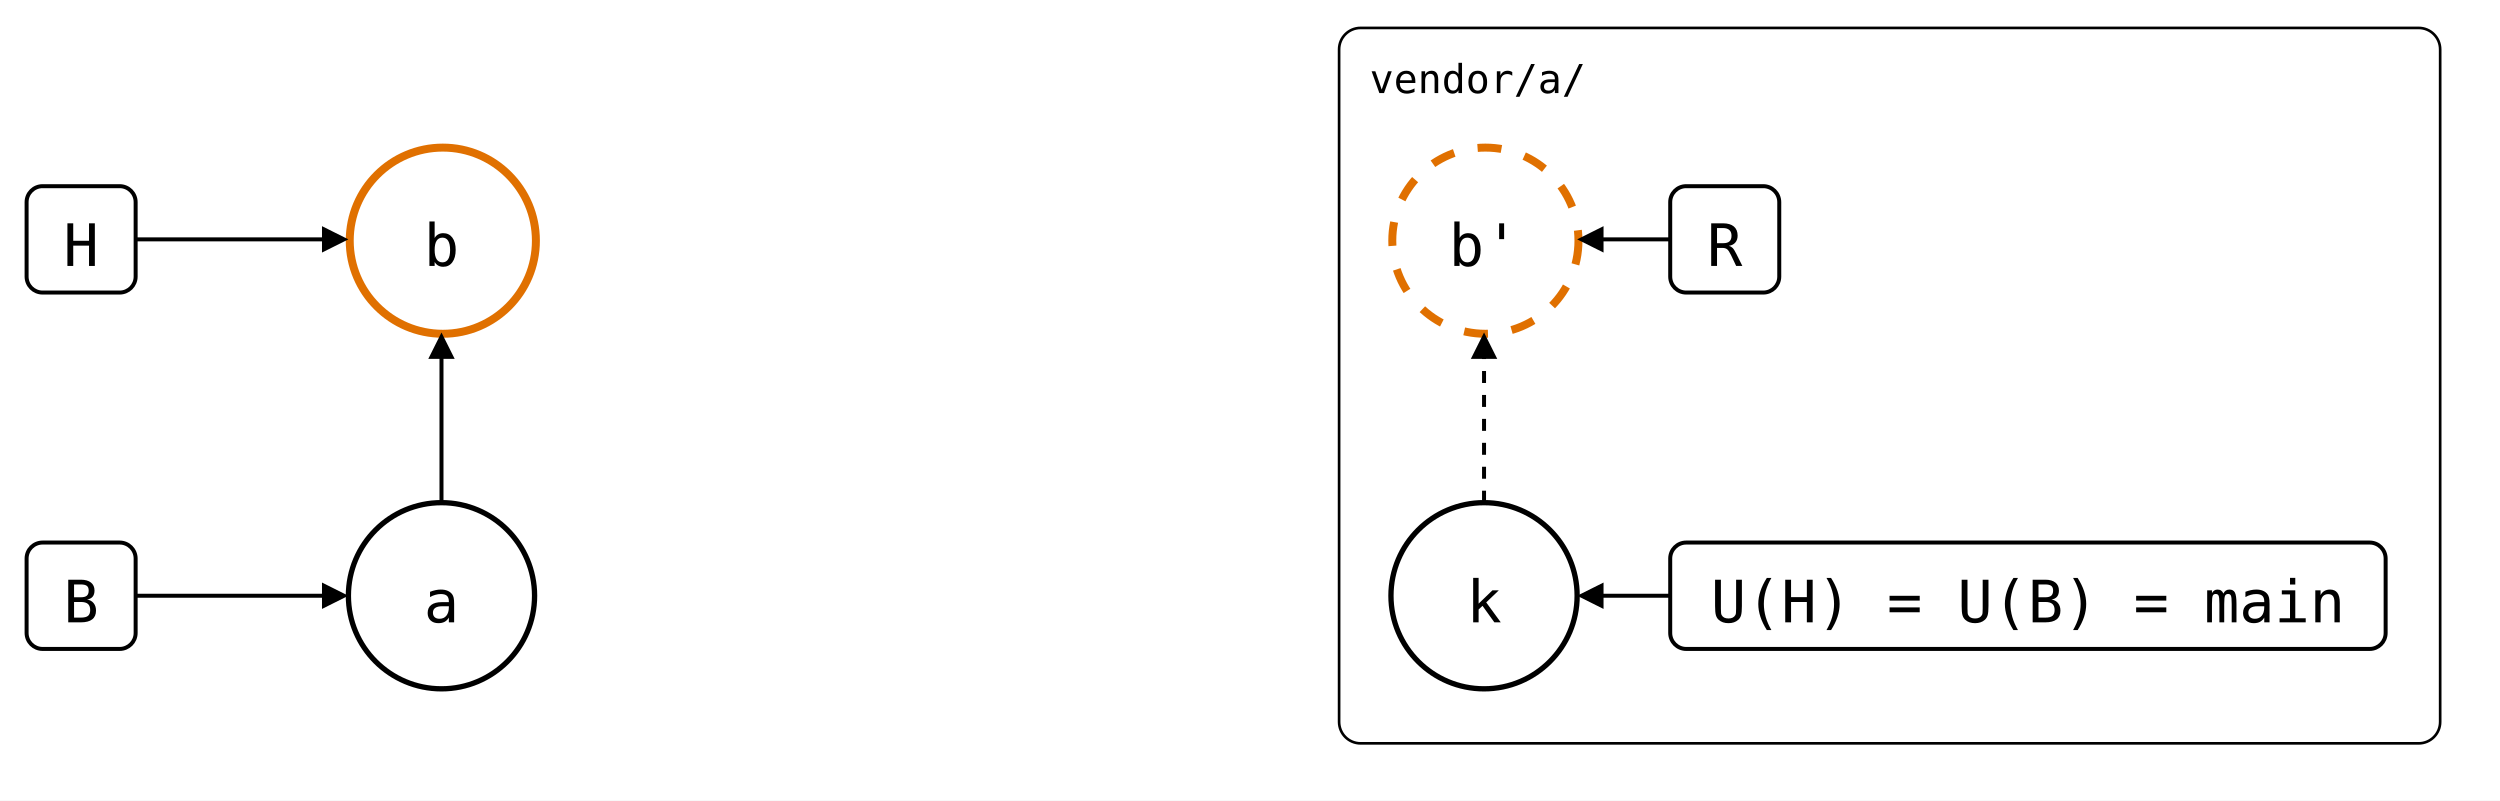
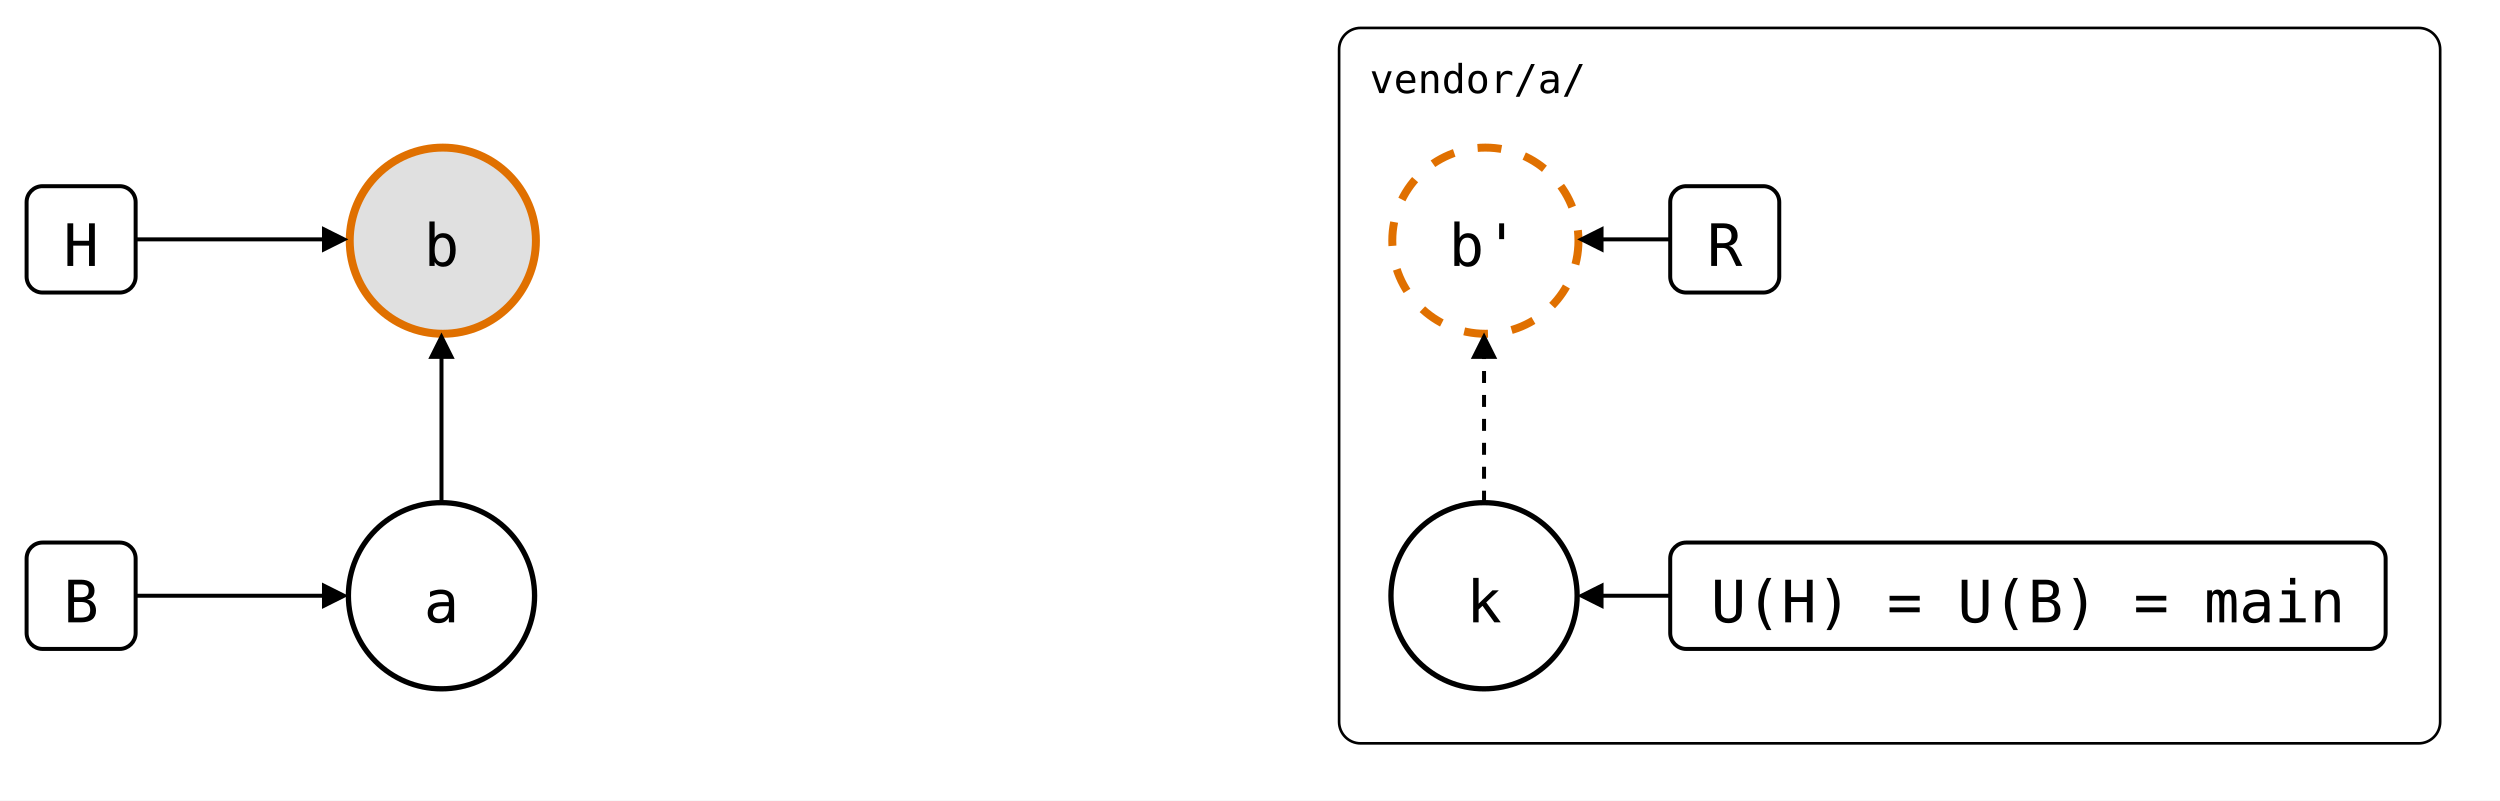
- <svg xmlns="http://www.w3.org/2000/svg" style="background: #ffffff; background-color: light-dark(#ffffff, #121212); color-scheme: light dark;" version="1.1" width="940px" height="301px" viewBox="0 0 940 301" id="ge-svg-GV6B4ZZPb52cPJU27f3Y" content="&lt;mxfile host=&quot;Electron&quot;&gt;&#10;  &lt;diagram name=&quot;feature-branch-from-main&quot; id=&quot;feature-branch-from-main&quot;&gt;&#10;    &lt;mxGraphModel grid=&quot;0&quot; gridSize=&quot;10&quot; guides=&quot;1&quot; tooltips=&quot;1&quot; connect=&quot;1&quot; arrows=&quot;1&quot; fold=&quot;0&quot; page=&quot;0&quot; pageScale=&quot;1&quot; pageWidth=&quot;850&quot; pageHeight=&quot;1100&quot; background=&quot;#ffffff&quot; math=&quot;0&quot; shadow=&quot;0&quot;&gt;&#10;      &lt;root&gt;&#10;        &lt;mxCell id=&quot;0&quot; /&gt;&#10;        &lt;mxCell id=&quot;1&quot; parent=&quot;0&quot; /&gt;&#10;        &lt;mxCell id=&quot;lane&quot; parent=&quot;1&quot; style=&quot;rounded=1;arcSize=3;fillColor=none;strokeWidth=1;fontSize=15;verticalAlign=top;align=left;spacingLeft=10;spacingTop=4;fontFamily=Roboto Mono,monospace;&quot; value=&quot;vendor/a/&quot; vertex=&quot;1&quot;&gt;&#10;          &lt;mxGeometry height=&quot;269&quot; width=&quot;414&quot; x=&quot;601&quot; y=&quot;29&quot; as=&quot;geometry&quot; /&gt;&#10;        &lt;/mxCell&gt;&#10;        &lt;mxCell id=&quot;a&quot; parent=&quot;1&quot; style=&quot;ellipse;aspect=fixed;strokeWidth=2;fontSize=22;fontFamily=Roboto Mono,monospace;&quot; value=&quot;a&quot; vertex=&quot;1&quot;&gt;&#10;          &lt;mxGeometry height=&quot;70&quot; width=&quot;70&quot; x=&quot;229&quot; y=&quot;208&quot; as=&quot;geometry&quot; /&gt;&#10;        &lt;/mxCell&gt;&#10;        &lt;mxCell id=&quot;b&quot; parent=&quot;1&quot; style=&quot;ellipse;aspect=fixed;fontSize=22;fontFamily=Roboto Mono,monospace;strokeColor=#E07000;strokeWidth=3;&quot; value=&quot;b&quot; vertex=&quot;1&quot;&gt;&#10;          &lt;mxGeometry height=&quot;70&quot; width=&quot;70&quot; x=&quot;229&quot; y=&quot;74&quot; as=&quot;geometry&quot; /&gt;&#10;        &lt;/mxCell&gt;&#10;        &lt;mxCell id=&quot;k&quot; parent=&quot;1&quot; style=&quot;ellipse;aspect=fixed;strokeWidth=2;fontSize=22;fontFamily=Roboto Mono,monospace;&quot; value=&quot;k&quot; vertex=&quot;1&quot;&gt;&#10;          &lt;mxGeometry height=&quot;70&quot; width=&quot;70&quot; x=&quot;621&quot; y=&quot;208&quot; as=&quot;geometry&quot; /&gt;&#10;        &lt;/mxCell&gt;&#10;        &lt;mxCell id=&quot;b_&quot; parent=&quot;1&quot; style=&quot;ellipse;aspect=fixed;fontSize=22;fontFamily=Roboto Mono,monospace;dashed=1;strokeColor=#E07000;strokeWidth=3;&quot; value=&quot;b&amp;#39;&quot; vertex=&quot;1&quot;&gt;&#10;          &lt;mxGeometry height=&quot;70&quot; width=&quot;70&quot; x=&quot;621&quot; y=&quot;74&quot; as=&quot;geometry&quot; /&gt;&#10;        &lt;/mxCell&gt;&#10;        &lt;mxCell id=&quot;box0&quot; parent=&quot;1&quot; style=&quot;rounded=1;strokeWidth=1.5;fontSize=22;fontFamily=Roboto Mono,monospace;&quot; value=&quot;H&quot; vertex=&quot;1&quot;&gt;&#10;          &lt;mxGeometry height=&quot;40&quot; width=&quot;41&quot; x=&quot;108&quot; y=&quot;89&quot; as=&quot;geometry&quot; /&gt;&#10;        &lt;/mxCell&gt;&#10;        &lt;mxCell id=&quot;e0&quot; edge=&quot;1&quot; parent=&quot;1&quot; source=&quot;box0&quot; style=&quot;endArrow=block;endFill=1;html=1;strokeWidth=1.5;rounded=0;&quot; target=&quot;b&quot;&gt;&#10;          &lt;mxGeometry relative=&quot;1&quot; as=&quot;geometry&quot; /&gt;&#10;        &lt;/mxCell&gt;&#10;        &lt;mxCell id=&quot;box1&quot; parent=&quot;1&quot; style=&quot;rounded=1;strokeWidth=1.5;fontSize=22;fontFamily=Roboto Mono,monospace;&quot; value=&quot;B&quot; vertex=&quot;1&quot;&gt;&#10;          &lt;mxGeometry height=&quot;40&quot; width=&quot;41&quot; x=&quot;108&quot; y=&quot;223&quot; as=&quot;geometry&quot; /&gt;&#10;        &lt;/mxCell&gt;&#10;        &lt;mxCell id=&quot;e1&quot; edge=&quot;1&quot; parent=&quot;1&quot; source=&quot;box1&quot; style=&quot;endArrow=block;endFill=1;html=1;strokeWidth=1.5;rounded=0;&quot; target=&quot;a&quot;&gt;&#10;          &lt;mxGeometry relative=&quot;1&quot; as=&quot;geometry&quot; /&gt;&#10;        &lt;/mxCell&gt;&#10;        &lt;mxCell id=&quot;box2&quot; parent=&quot;1&quot; style=&quot;rounded=1;strokeWidth=1.5;fontSize=22;fontFamily=Roboto Mono,monospace;&quot; value=&quot;U(H) = U(B) = main&quot; vertex=&quot;1&quot;&gt;&#10;          &lt;mxGeometry height=&quot;40&quot; width=&quot;269&quot; x=&quot;726&quot; y=&quot;223&quot; as=&quot;geometry&quot; /&gt;&#10;        &lt;/mxCell&gt;&#10;        &lt;mxCell id=&quot;e2&quot; edge=&quot;1&quot; parent=&quot;1&quot; source=&quot;box2&quot; style=&quot;endArrow=block;endFill=1;html=1;strokeWidth=1.5;rounded=0;&quot; target=&quot;k&quot;&gt;&#10;          &lt;mxGeometry relative=&quot;1&quot; as=&quot;geometry&quot; /&gt;&#10;        &lt;/mxCell&gt;&#10;        &lt;mxCell id=&quot;box3&quot; parent=&quot;1&quot; style=&quot;rounded=1;strokeWidth=1.5;fontSize=22;fontFamily=Roboto Mono,monospace;&quot; value=&quot;R&quot; vertex=&quot;1&quot;&gt;&#10;          &lt;mxGeometry height=&quot;40&quot; width=&quot;41&quot; x=&quot;726&quot; y=&quot;89&quot; as=&quot;geometry&quot; /&gt;&#10;        &lt;/mxCell&gt;&#10;        &lt;mxCell id=&quot;e3&quot; edge=&quot;1&quot; parent=&quot;1&quot; source=&quot;box3&quot; style=&quot;endArrow=block;endFill=1;html=1;strokeWidth=1.5;rounded=0;&quot; target=&quot;b_&quot;&gt;&#10;          &lt;mxGeometry relative=&quot;1&quot; as=&quot;geometry&quot; /&gt;&#10;        &lt;/mxCell&gt;&#10;        &lt;mxCell id=&quot;e4&quot; edge=&quot;1&quot; parent=&quot;1&quot; source=&quot;a&quot; style=&quot;endArrow=block;endFill=1;html=1;strokeWidth=1.5;rounded=0;&quot; target=&quot;b&quot;&gt;&#10;          &lt;mxGeometry relative=&quot;1&quot; as=&quot;geometry&quot; /&gt;&#10;        &lt;/mxCell&gt;&#10;        &lt;mxCell id=&quot;e5&quot; edge=&quot;1&quot; parent=&quot;1&quot; source=&quot;k&quot; style=&quot;endArrow=block;endFill=1;html=1;strokeWidth=1.5;rounded=0;dashed=1;&quot; target=&quot;b_&quot;&gt;&#10;          &lt;mxGeometry relative=&quot;1&quot; as=&quot;geometry&quot; /&gt;&#10;        &lt;/mxCell&gt;&#10;      &lt;/root&gt;&#10;    &lt;/mxGraphModel&gt;&#10;  &lt;/diagram&gt;&#10;&lt;/mxfile&gt;&#10;">
-   <style type="text/css">@supports (color: light-dark(#000, #fff)) { #ge-svg-GV6B4ZZPb52cPJU27f3Y { --ge-adaptive-bg: light-dark(#ffffff, var(--ge-dark-color, #121212)); } }</style>
+ <svg xmlns="http://www.w3.org/2000/svg" style="background: #ffffff; background-color: light-dark(#ffffff, #121212); color-scheme: light dark;" version="1.1" width="940px" height="301px" viewBox="0 0 940 301" id="ge-svg-mZQeLUHH4OooRonb5pEq" content="&lt;mxfile host=&quot;Electron&quot;&gt;&#10;  &lt;diagram name=&quot;feature-branch-from-main&quot; id=&quot;feature-branch-from-main&quot;&gt;&#10;    &lt;mxGraphModel grid=&quot;0&quot; gridSize=&quot;10&quot; guides=&quot;1&quot; tooltips=&quot;1&quot; connect=&quot;1&quot; arrows=&quot;1&quot; fold=&quot;0&quot; page=&quot;0&quot; pageScale=&quot;1&quot; pageWidth=&quot;850&quot; pageHeight=&quot;1100&quot; background=&quot;#ffffff&quot; math=&quot;0&quot; shadow=&quot;0&quot;&gt;&#10;      &lt;root&gt;&#10;        &lt;mxCell id=&quot;0&quot; /&gt;&#10;        &lt;mxCell id=&quot;1&quot; parent=&quot;0&quot; /&gt;&#10;        &lt;mxCell id=&quot;lane&quot; parent=&quot;1&quot; style=&quot;rounded=1;arcSize=3;fillColor=none;strokeWidth=1;fontSize=15;verticalAlign=top;align=left;spacingLeft=10;spacingTop=4;fontFamily=Roboto Mono,monospace;&quot; value=&quot;vendor/a/&quot; vertex=&quot;1&quot;&gt;&#10;          &lt;mxGeometry height=&quot;269&quot; width=&quot;414&quot; x=&quot;601&quot; y=&quot;29&quot; as=&quot;geometry&quot; /&gt;&#10;        &lt;/mxCell&gt;&#10;        &lt;mxCell id=&quot;a&quot; parent=&quot;1&quot; style=&quot;ellipse;aspect=fixed;strokeWidth=2;fontSize=22;fontFamily=Roboto Mono,monospace;&quot; value=&quot;a&quot; vertex=&quot;1&quot;&gt;&#10;          &lt;mxGeometry height=&quot;70&quot; width=&quot;70&quot; x=&quot;229&quot; y=&quot;208&quot; as=&quot;geometry&quot; /&gt;&#10;        &lt;/mxCell&gt;&#10;        &lt;mxCell id=&quot;b&quot; parent=&quot;1&quot; style=&quot;ellipse;aspect=fixed;fontSize=22;fontFamily=Roboto Mono,monospace;fillColor=#E0E0E0;strokeColor=#E07000;strokeWidth=3;&quot; value=&quot;b&quot; vertex=&quot;1&quot;&gt;&#10;          &lt;mxGeometry height=&quot;70&quot; width=&quot;70&quot; x=&quot;229&quot; y=&quot;74&quot; as=&quot;geometry&quot; /&gt;&#10;        &lt;/mxCell&gt;&#10;        &lt;mxCell id=&quot;k&quot; parent=&quot;1&quot; style=&quot;ellipse;aspect=fixed;strokeWidth=2;fontSize=22;fontFamily=Roboto Mono,monospace;&quot; value=&quot;k&quot; vertex=&quot;1&quot;&gt;&#10;          &lt;mxGeometry height=&quot;70&quot; width=&quot;70&quot; x=&quot;621&quot; y=&quot;208&quot; as=&quot;geometry&quot; /&gt;&#10;        &lt;/mxCell&gt;&#10;        &lt;mxCell id=&quot;b_&quot; parent=&quot;1&quot; style=&quot;ellipse;aspect=fixed;fontSize=22;fontFamily=Roboto Mono,monospace;dashed=1;strokeColor=#E07000;strokeWidth=3;&quot; value=&quot;b&amp;#39;&quot; vertex=&quot;1&quot;&gt;&#10;          &lt;mxGeometry height=&quot;70&quot; width=&quot;70&quot; x=&quot;621&quot; y=&quot;74&quot; as=&quot;geometry&quot; /&gt;&#10;        &lt;/mxCell&gt;&#10;        &lt;mxCell id=&quot;box0&quot; parent=&quot;1&quot; style=&quot;rounded=1;strokeWidth=1.5;fontSize=22;fontFamily=Roboto Mono,monospace;&quot; value=&quot;H&quot; vertex=&quot;1&quot;&gt;&#10;          &lt;mxGeometry height=&quot;40&quot; width=&quot;41&quot; x=&quot;108&quot; y=&quot;89&quot; as=&quot;geometry&quot; /&gt;&#10;        &lt;/mxCell&gt;&#10;        &lt;mxCell id=&quot;e0&quot; edge=&quot;1&quot; parent=&quot;1&quot; source=&quot;box0&quot; style=&quot;endArrow=block;endFill=1;html=1;strokeWidth=1.5;rounded=0;&quot; target=&quot;b&quot;&gt;&#10;          &lt;mxGeometry relative=&quot;1&quot; as=&quot;geometry&quot; /&gt;&#10;        &lt;/mxCell&gt;&#10;        &lt;mxCell id=&quot;box1&quot; parent=&quot;1&quot; style=&quot;rounded=1;strokeWidth=1.5;fontSize=22;fontFamily=Roboto Mono,monospace;&quot; value=&quot;B&quot; vertex=&quot;1&quot;&gt;&#10;          &lt;mxGeometry height=&quot;40&quot; width=&quot;41&quot; x=&quot;108&quot; y=&quot;223&quot; as=&quot;geometry&quot; /&gt;&#10;        &lt;/mxCell&gt;&#10;        &lt;mxCell id=&quot;e1&quot; edge=&quot;1&quot; parent=&quot;1&quot; source=&quot;box1&quot; style=&quot;endArrow=block;endFill=1;html=1;strokeWidth=1.5;rounded=0;&quot; target=&quot;a&quot;&gt;&#10;          &lt;mxGeometry relative=&quot;1&quot; as=&quot;geometry&quot; /&gt;&#10;        &lt;/mxCell&gt;&#10;        &lt;mxCell id=&quot;box2&quot; parent=&quot;1&quot; style=&quot;rounded=1;strokeWidth=1.5;fontSize=22;fontFamily=Roboto Mono,monospace;&quot; value=&quot;U(H) = U(B) = main&quot; vertex=&quot;1&quot;&gt;&#10;          &lt;mxGeometry height=&quot;40&quot; width=&quot;269&quot; x=&quot;726&quot; y=&quot;223&quot; as=&quot;geometry&quot; /&gt;&#10;        &lt;/mxCell&gt;&#10;        &lt;mxCell id=&quot;e2&quot; edge=&quot;1&quot; parent=&quot;1&quot; source=&quot;box2&quot; style=&quot;endArrow=block;endFill=1;html=1;strokeWidth=1.5;rounded=0;&quot; target=&quot;k&quot;&gt;&#10;          &lt;mxGeometry relative=&quot;1&quot; as=&quot;geometry&quot; /&gt;&#10;        &lt;/mxCell&gt;&#10;        &lt;mxCell id=&quot;box3&quot; parent=&quot;1&quot; style=&quot;rounded=1;strokeWidth=1.5;fontSize=22;fontFamily=Roboto Mono,monospace;&quot; value=&quot;R&quot; vertex=&quot;1&quot;&gt;&#10;          &lt;mxGeometry height=&quot;40&quot; width=&quot;41&quot; x=&quot;726&quot; y=&quot;89&quot; as=&quot;geometry&quot; /&gt;&#10;        &lt;/mxCell&gt;&#10;        &lt;mxCell id=&quot;e3&quot; edge=&quot;1&quot; parent=&quot;1&quot; source=&quot;box3&quot; style=&quot;endArrow=block;endFill=1;html=1;strokeWidth=1.5;rounded=0;&quot; target=&quot;b_&quot;&gt;&#10;          &lt;mxGeometry relative=&quot;1&quot; as=&quot;geometry&quot; /&gt;&#10;        &lt;/mxCell&gt;&#10;        &lt;mxCell id=&quot;e4&quot; edge=&quot;1&quot; parent=&quot;1&quot; source=&quot;a&quot; style=&quot;endArrow=block;endFill=1;html=1;strokeWidth=1.5;rounded=0;&quot; target=&quot;b&quot;&gt;&#10;          &lt;mxGeometry relative=&quot;1&quot; as=&quot;geometry&quot; /&gt;&#10;        &lt;/mxCell&gt;&#10;        &lt;mxCell id=&quot;e5&quot; edge=&quot;1&quot; parent=&quot;1&quot; source=&quot;k&quot; style=&quot;endArrow=block;endFill=1;html=1;strokeWidth=1.5;rounded=0;dashed=1;&quot; target=&quot;b_&quot;&gt;&#10;          &lt;mxGeometry relative=&quot;1&quot; as=&quot;geometry&quot; /&gt;&#10;        &lt;/mxCell&gt;&#10;      &lt;/root&gt;&#10;    &lt;/mxGraphModel&gt;&#10;  &lt;/diagram&gt;&#10;&lt;/mxfile&gt;&#10;">
+   <style type="text/css">@supports (color: light-dark(#000, #fff)) { #ge-svg-mZQeLUHH4OooRonb5pEq { --ge-adaptive-bg: light-dark(#ffffff, var(--ge-dark-color, #121212)); } }</style>
  <defs />
  <rect fill="#ffffff" width="100%" height="100%" x="0" y="0" style="fill: light-dark(rgb(255, 255, 255), rgb(18, 18, 18));" />
  <g>
    <g data-cell-id="0">
      <g data-cell-id="1">
        <g data-cell-id="lane">
          <g transform="translate(0.5,0.5)">
            <rect x="503" y="10" width="414" height="269" rx="8.07" ry="8.07" fill="none" stroke="#000000" pointer-events="all" style="stroke: light-dark(rgb(0, 0, 0), rgb(255, 255, 255));" />
          </g>
          <g>
            <g fill="#000000" font-family="'Roboto Mono', monospace" text-anchor="start" font-size="15px" style="fill: light-dark(rgb(0, 0, 0), rgb(255, 255, 255));">
              <text x="515" y="35">vendor/a/</text>
            </g>
          </g>
        </g>
        <g data-cell-id="a">
          <g>
            <ellipse cx="166" cy="224" rx="35" ry="35" fill="#ffffff" stroke="#000000" stroke-width="2" pointer-events="all" style="fill: var(--ge-adaptive-bg, #ffffff); stroke: light-dark(rgb(0, 0, 0), rgb(255, 255, 255));" />
          </g>
          <g>
            <g fill="#000000" font-family="'Roboto Mono', monospace" text-anchor="middle" font-size="22px" style="fill: light-dark(rgb(0, 0, 0), rgb(255, 255, 255));">
              <text x="166" y="234">a</text>
            </g>
          </g>
        </g>
        <g data-cell-id="b">
          <g transform="translate(0.5,0.5)">
-             <ellipse cx="166" cy="90" rx="35" ry="35" fill="#ffffff" stroke="#e07000" stroke-width="3" pointer-events="all" style="fill: var(--ge-adaptive-bg, #ffffff); stroke: light-dark(rgb(224, 112, 0), rgb(210, 114, 18));" />
+             <ellipse cx="166" cy="90" rx="35" ry="35" fill="#e0e0e0" stroke="#e07000" stroke-width="3" pointer-events="all" style="fill: light-dark(rgb(224, 224, 224), rgb(45, 45, 45)); stroke: light-dark(rgb(224, 112, 0), rgb(210, 114, 18));" />
          </g>
          <g>
            <g fill="#000000" font-family="'Roboto Mono', monospace" text-anchor="middle" font-size="22px" style="fill: light-dark(rgb(0, 0, 0), rgb(255, 255, 255));">
              <text x="166" y="100">b</text>
            </g>
          </g>
        </g>
        <g data-cell-id="k">
          <g>
            <ellipse cx="558" cy="224" rx="35" ry="35" fill="#ffffff" stroke="#000000" stroke-width="2" pointer-events="all" style="fill: var(--ge-adaptive-bg, #ffffff); stroke: light-dark(rgb(0, 0, 0), rgb(255, 255, 255));" />
          </g>
          <g>
            <g fill="#000000" font-family="'Roboto Mono', monospace" text-anchor="middle" font-size="22px" style="fill: light-dark(rgb(0, 0, 0), rgb(255, 255, 255));">
              <text x="558" y="234">k</text>
            </g>
          </g>
        </g>
        <g data-cell-id="b_">
          <g transform="translate(0.5,0.5)">
            <ellipse cx="558" cy="90" rx="35" ry="35" fill="#ffffff" stroke="#e07000" stroke-width="3" stroke-dasharray="9 9" pointer-events="all" style="fill: var(--ge-adaptive-bg, #ffffff); stroke: light-dark(rgb(224, 112, 0), rgb(210, 114, 18));" />
          </g>
          <g>
            <g fill="#000000" font-family="'Roboto Mono', monospace" text-anchor="middle" font-size="22px" style="fill: light-dark(rgb(0, 0, 0), rgb(255, 255, 255));">
              <text x="558" y="100">b'</text>
            </g>
          </g>
        </g>
        <g data-cell-id="box0">
          <g>
            <rect x="10" y="70" width="41" height="40" rx="6" ry="6" fill="#ffffff" stroke="#000000" stroke-width="1.5" pointer-events="all" style="fill: var(--ge-adaptive-bg, #ffffff); stroke: light-dark(rgb(0, 0, 0), rgb(255, 255, 255));" />
          </g>
          <g>
            <g fill="#000000" font-family="'Roboto Mono', monospace" text-anchor="middle" font-size="22px" style="fill: light-dark(rgb(0, 0, 0), rgb(255, 255, 255));">
              <text x="30.5" y="100">H</text>
            </g>
          </g>
        </g>
        <g data-cell-id="e0">
          <g>
            <path d="M 51 90 L 121.82 90" fill="none" stroke="#000000" stroke-width="1.5" stroke-miterlimit="10" pointer-events="stroke" style="stroke: light-dark(rgb(0, 0, 0), rgb(255, 255, 255));" />
            <path d="M 129.32 90 L 121.82 93.75 L 121.82 86.25 Z" fill="#000000" stroke="#000000" stroke-width="1.5" stroke-miterlimit="10" pointer-events="all" style="fill: light-dark(rgb(0, 0, 0), rgb(255, 255, 255)); stroke: light-dark(rgb(0, 0, 0), rgb(255, 255, 255));" />
          </g>
        </g>
        <g data-cell-id="box1">
          <g>
            <rect x="10" y="204" width="41" height="40" rx="6" ry="6" fill="#ffffff" stroke="#000000" stroke-width="1.5" pointer-events="all" style="fill: var(--ge-adaptive-bg, #ffffff); stroke: light-dark(rgb(0, 0, 0), rgb(255, 255, 255));" />
          </g>
          <g>
            <g fill="#000000" font-family="'Roboto Mono', monospace" text-anchor="middle" font-size="22px" style="fill: light-dark(rgb(0, 0, 0), rgb(255, 255, 255));">
              <text x="30.5" y="234">B</text>
            </g>
          </g>
        </g>
        <g data-cell-id="e1">
          <g>
            <path d="M 51 224 L 121.82 224" fill="none" stroke="#000000" stroke-width="1.5" stroke-miterlimit="10" pointer-events="stroke" style="stroke: light-dark(rgb(0, 0, 0), rgb(255, 255, 255));" />
            <path d="M 129.32 224 L 121.82 227.75 L 121.82 220.25 Z" fill="#000000" stroke="#000000" stroke-width="1.5" stroke-miterlimit="10" pointer-events="all" style="fill: light-dark(rgb(0, 0, 0), rgb(255, 255, 255)); stroke: light-dark(rgb(0, 0, 0), rgb(255, 255, 255));" />
          </g>
        </g>
        <g data-cell-id="box2">
          <g>
            <rect x="628" y="204" width="269" height="40" rx="6" ry="6" fill="#ffffff" stroke="#000000" stroke-width="1.5" pointer-events="all" style="fill: var(--ge-adaptive-bg, #ffffff); stroke: light-dark(rgb(0, 0, 0), rgb(255, 255, 255));" />
          </g>
          <g>
            <g fill="#000000" font-family="'Roboto Mono', monospace" text-anchor="middle" font-size="22px" style="fill: light-dark(rgb(0, 0, 0), rgb(255, 255, 255));">
              <text x="762.5" y="234">U(H) = U(B) = main</text>
            </g>
          </g>
        </g>
        <g data-cell-id="e2">
          <g>
            <path d="M 628 224 L 602.18 224" fill="none" stroke="#000000" stroke-width="1.5" stroke-miterlimit="10" pointer-events="stroke" style="stroke: light-dark(rgb(0, 0, 0), rgb(255, 255, 255));" />
            <path d="M 594.68 224 L 602.18 220.25 L 602.18 227.75 Z" fill="#000000" stroke="#000000" stroke-width="1.5" stroke-miterlimit="10" pointer-events="all" style="fill: light-dark(rgb(0, 0, 0), rgb(255, 255, 255)); stroke: light-dark(rgb(0, 0, 0), rgb(255, 255, 255));" />
          </g>
        </g>
        <g data-cell-id="box3">
          <g>
            <rect x="628" y="70" width="41" height="40" rx="6" ry="6" fill="#ffffff" stroke="#000000" stroke-width="1.5" pointer-events="all" style="fill: var(--ge-adaptive-bg, #ffffff); stroke: light-dark(rgb(0, 0, 0), rgb(255, 255, 255));" />
          </g>
          <g>
            <g fill="#000000" font-family="'Roboto Mono', monospace" text-anchor="middle" font-size="22px" style="fill: light-dark(rgb(0, 0, 0), rgb(255, 255, 255));">
              <text x="648.5" y="100">R</text>
            </g>
          </g>
        </g>
        <g data-cell-id="e3">
          <g>
            <path d="M 628 90 L 602.18 90" fill="none" stroke="#000000" stroke-width="1.5" stroke-miterlimit="10" pointer-events="stroke" style="stroke: light-dark(rgb(0, 0, 0), rgb(255, 255, 255));" />
            <path d="M 594.68 90 L 602.18 86.25 L 602.18 93.75 Z" fill="#000000" stroke="#000000" stroke-width="1.5" stroke-miterlimit="10" pointer-events="all" style="fill: light-dark(rgb(0, 0, 0), rgb(255, 255, 255)); stroke: light-dark(rgb(0, 0, 0), rgb(255, 255, 255));" />
          </g>
        </g>
        <g data-cell-id="e4">
          <g>
            <path d="M 166 189 L 166 134.18" fill="none" stroke="#000000" stroke-width="1.5" stroke-miterlimit="10" pointer-events="stroke" style="stroke: light-dark(rgb(0, 0, 0), rgb(255, 255, 255));" />
            <path d="M 166 126.68 L 169.75 134.18 L 162.25 134.18 Z" fill="#000000" stroke="#000000" stroke-width="1.5" stroke-miterlimit="10" pointer-events="all" style="fill: light-dark(rgb(0, 0, 0), rgb(255, 255, 255)); stroke: light-dark(rgb(0, 0, 0), rgb(255, 255, 255));" />
          </g>
        </g>
        <g data-cell-id="e5">
          <g>
            <path d="M 558 189 L 558 134.18" fill="none" stroke="#000000" stroke-width="1.5" stroke-miterlimit="10" stroke-dasharray="4.5 4.5" pointer-events="stroke" style="stroke: light-dark(rgb(0, 0, 0), rgb(255, 255, 255));" />
            <path d="M 558 126.68 L 561.75 134.18 L 554.25 134.18 Z" fill="#000000" stroke="#000000" stroke-width="1.5" stroke-miterlimit="10" pointer-events="all" style="fill: light-dark(rgb(0, 0, 0), rgb(255, 255, 255)); stroke: light-dark(rgb(0, 0, 0), rgb(255, 255, 255));" />
          </g>
        </g>
      </g>
    </g>
  </g>
</svg>
